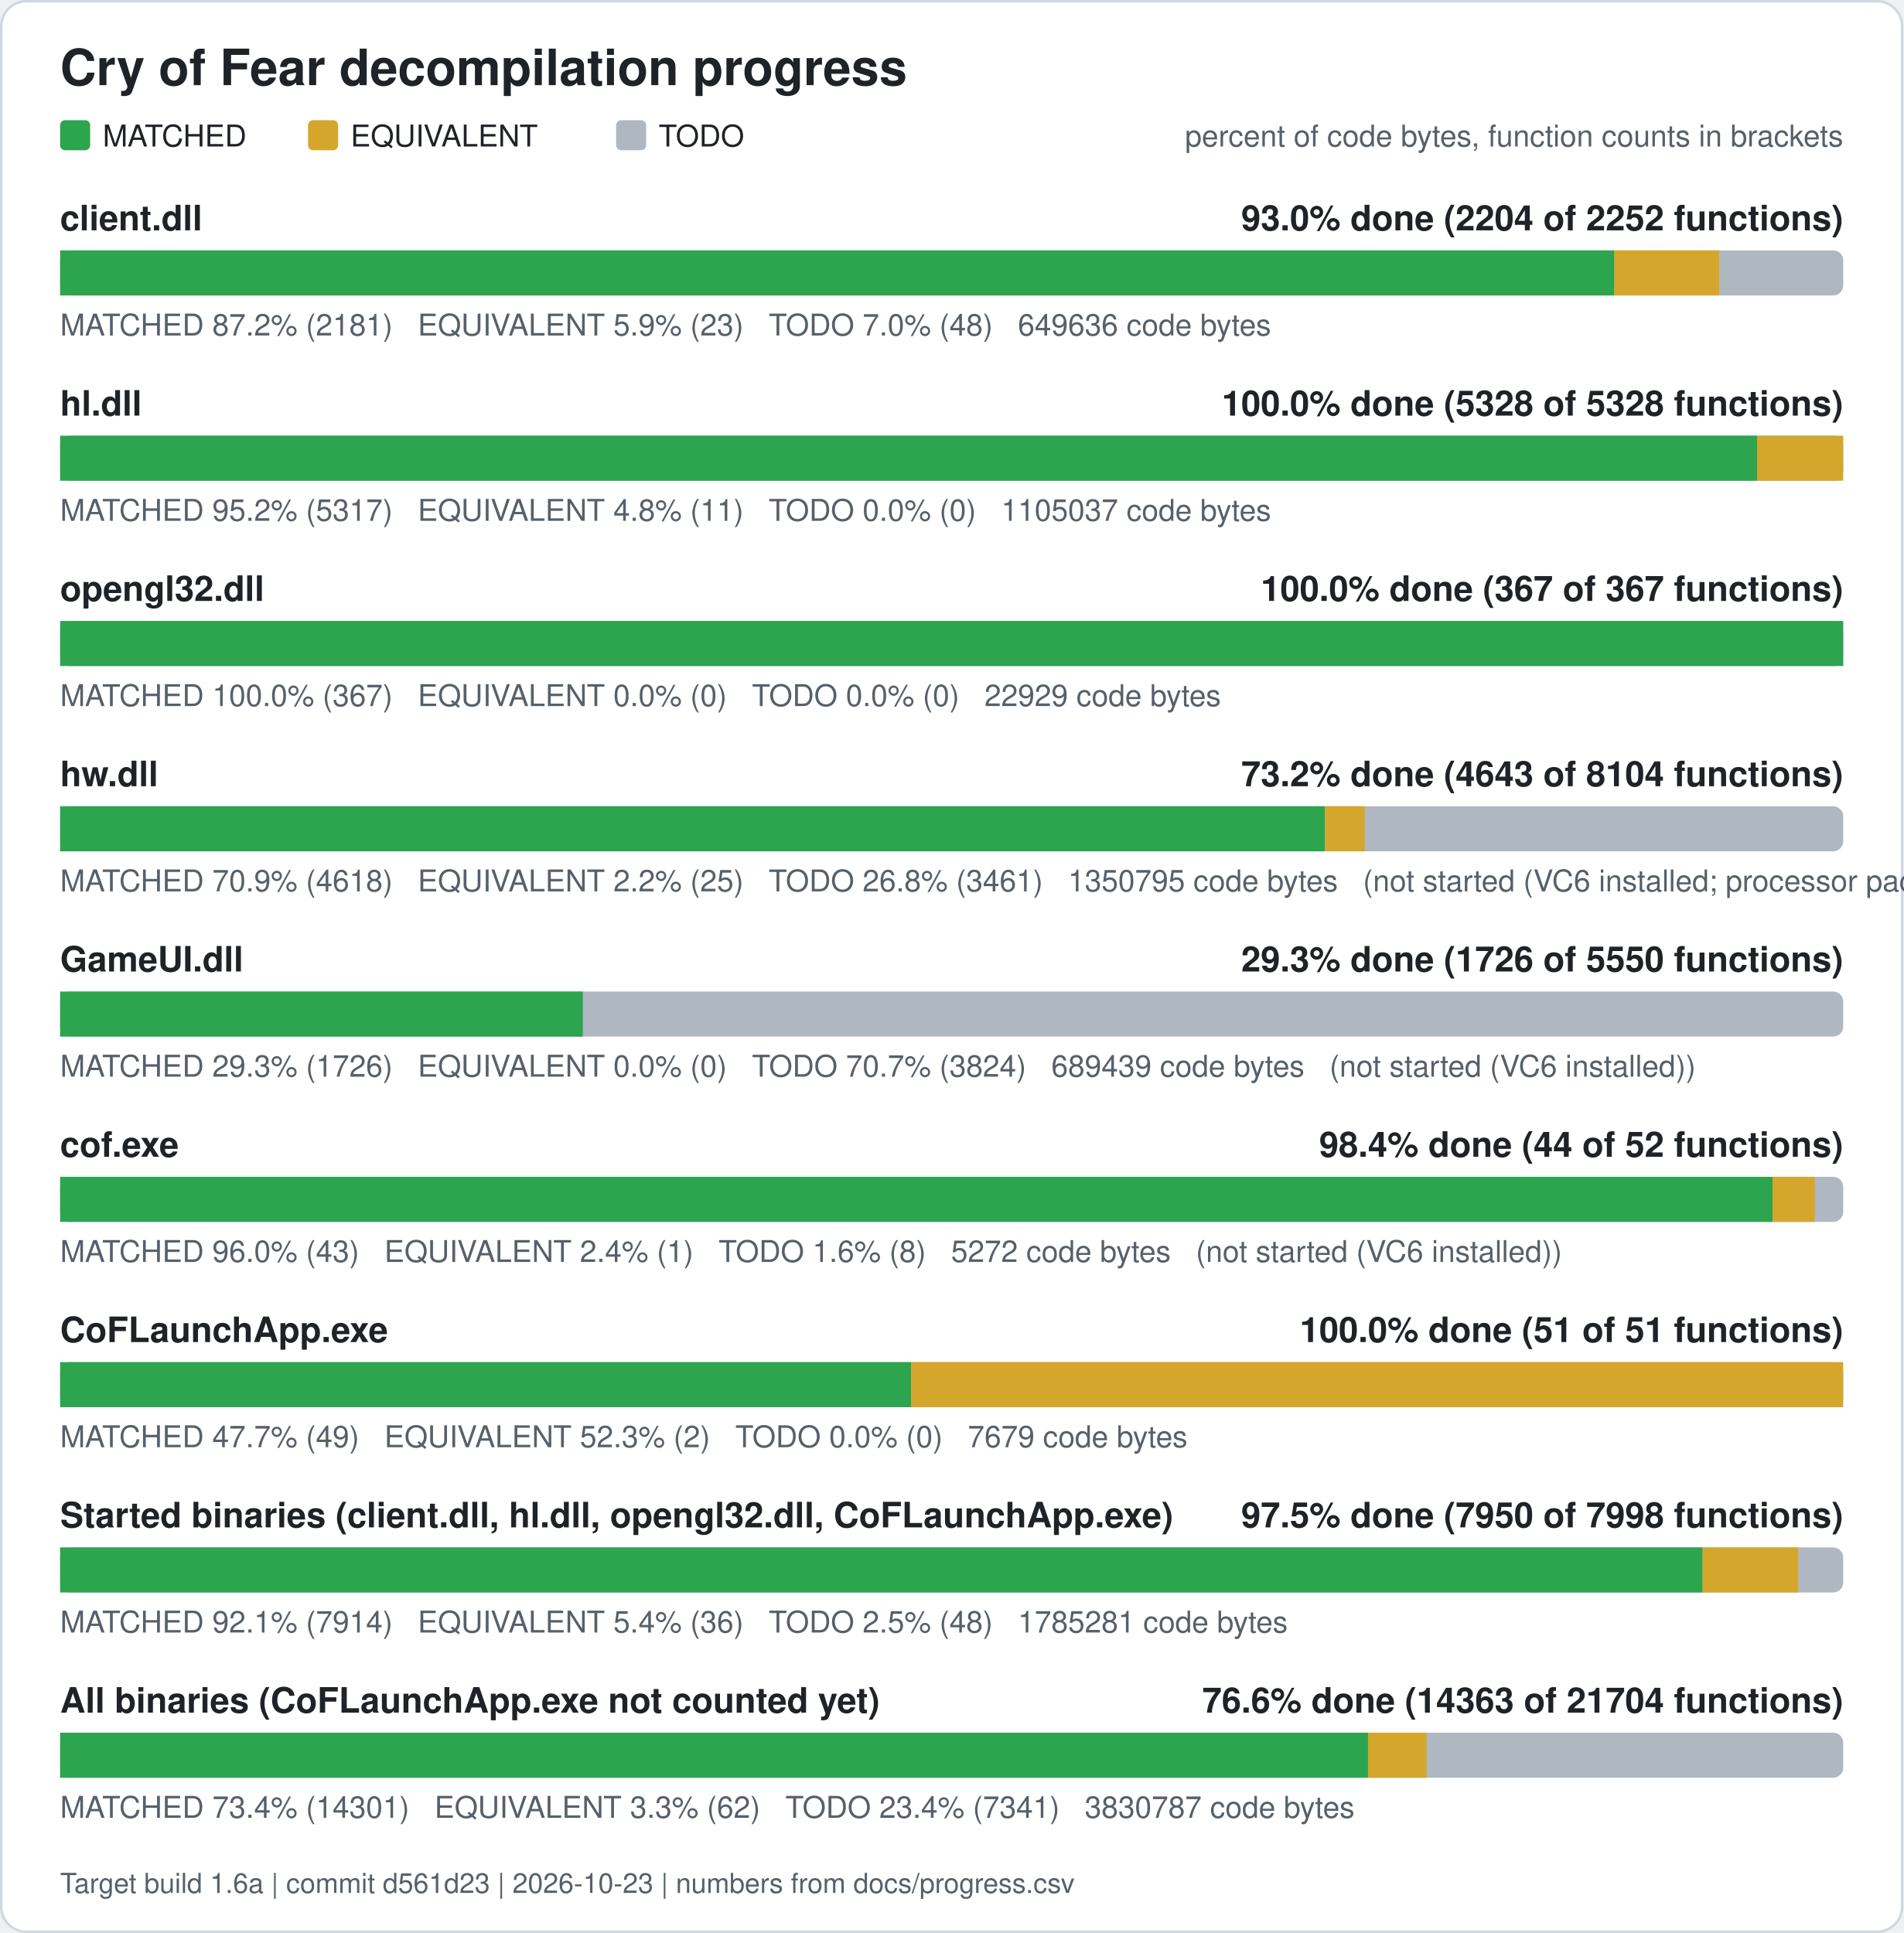
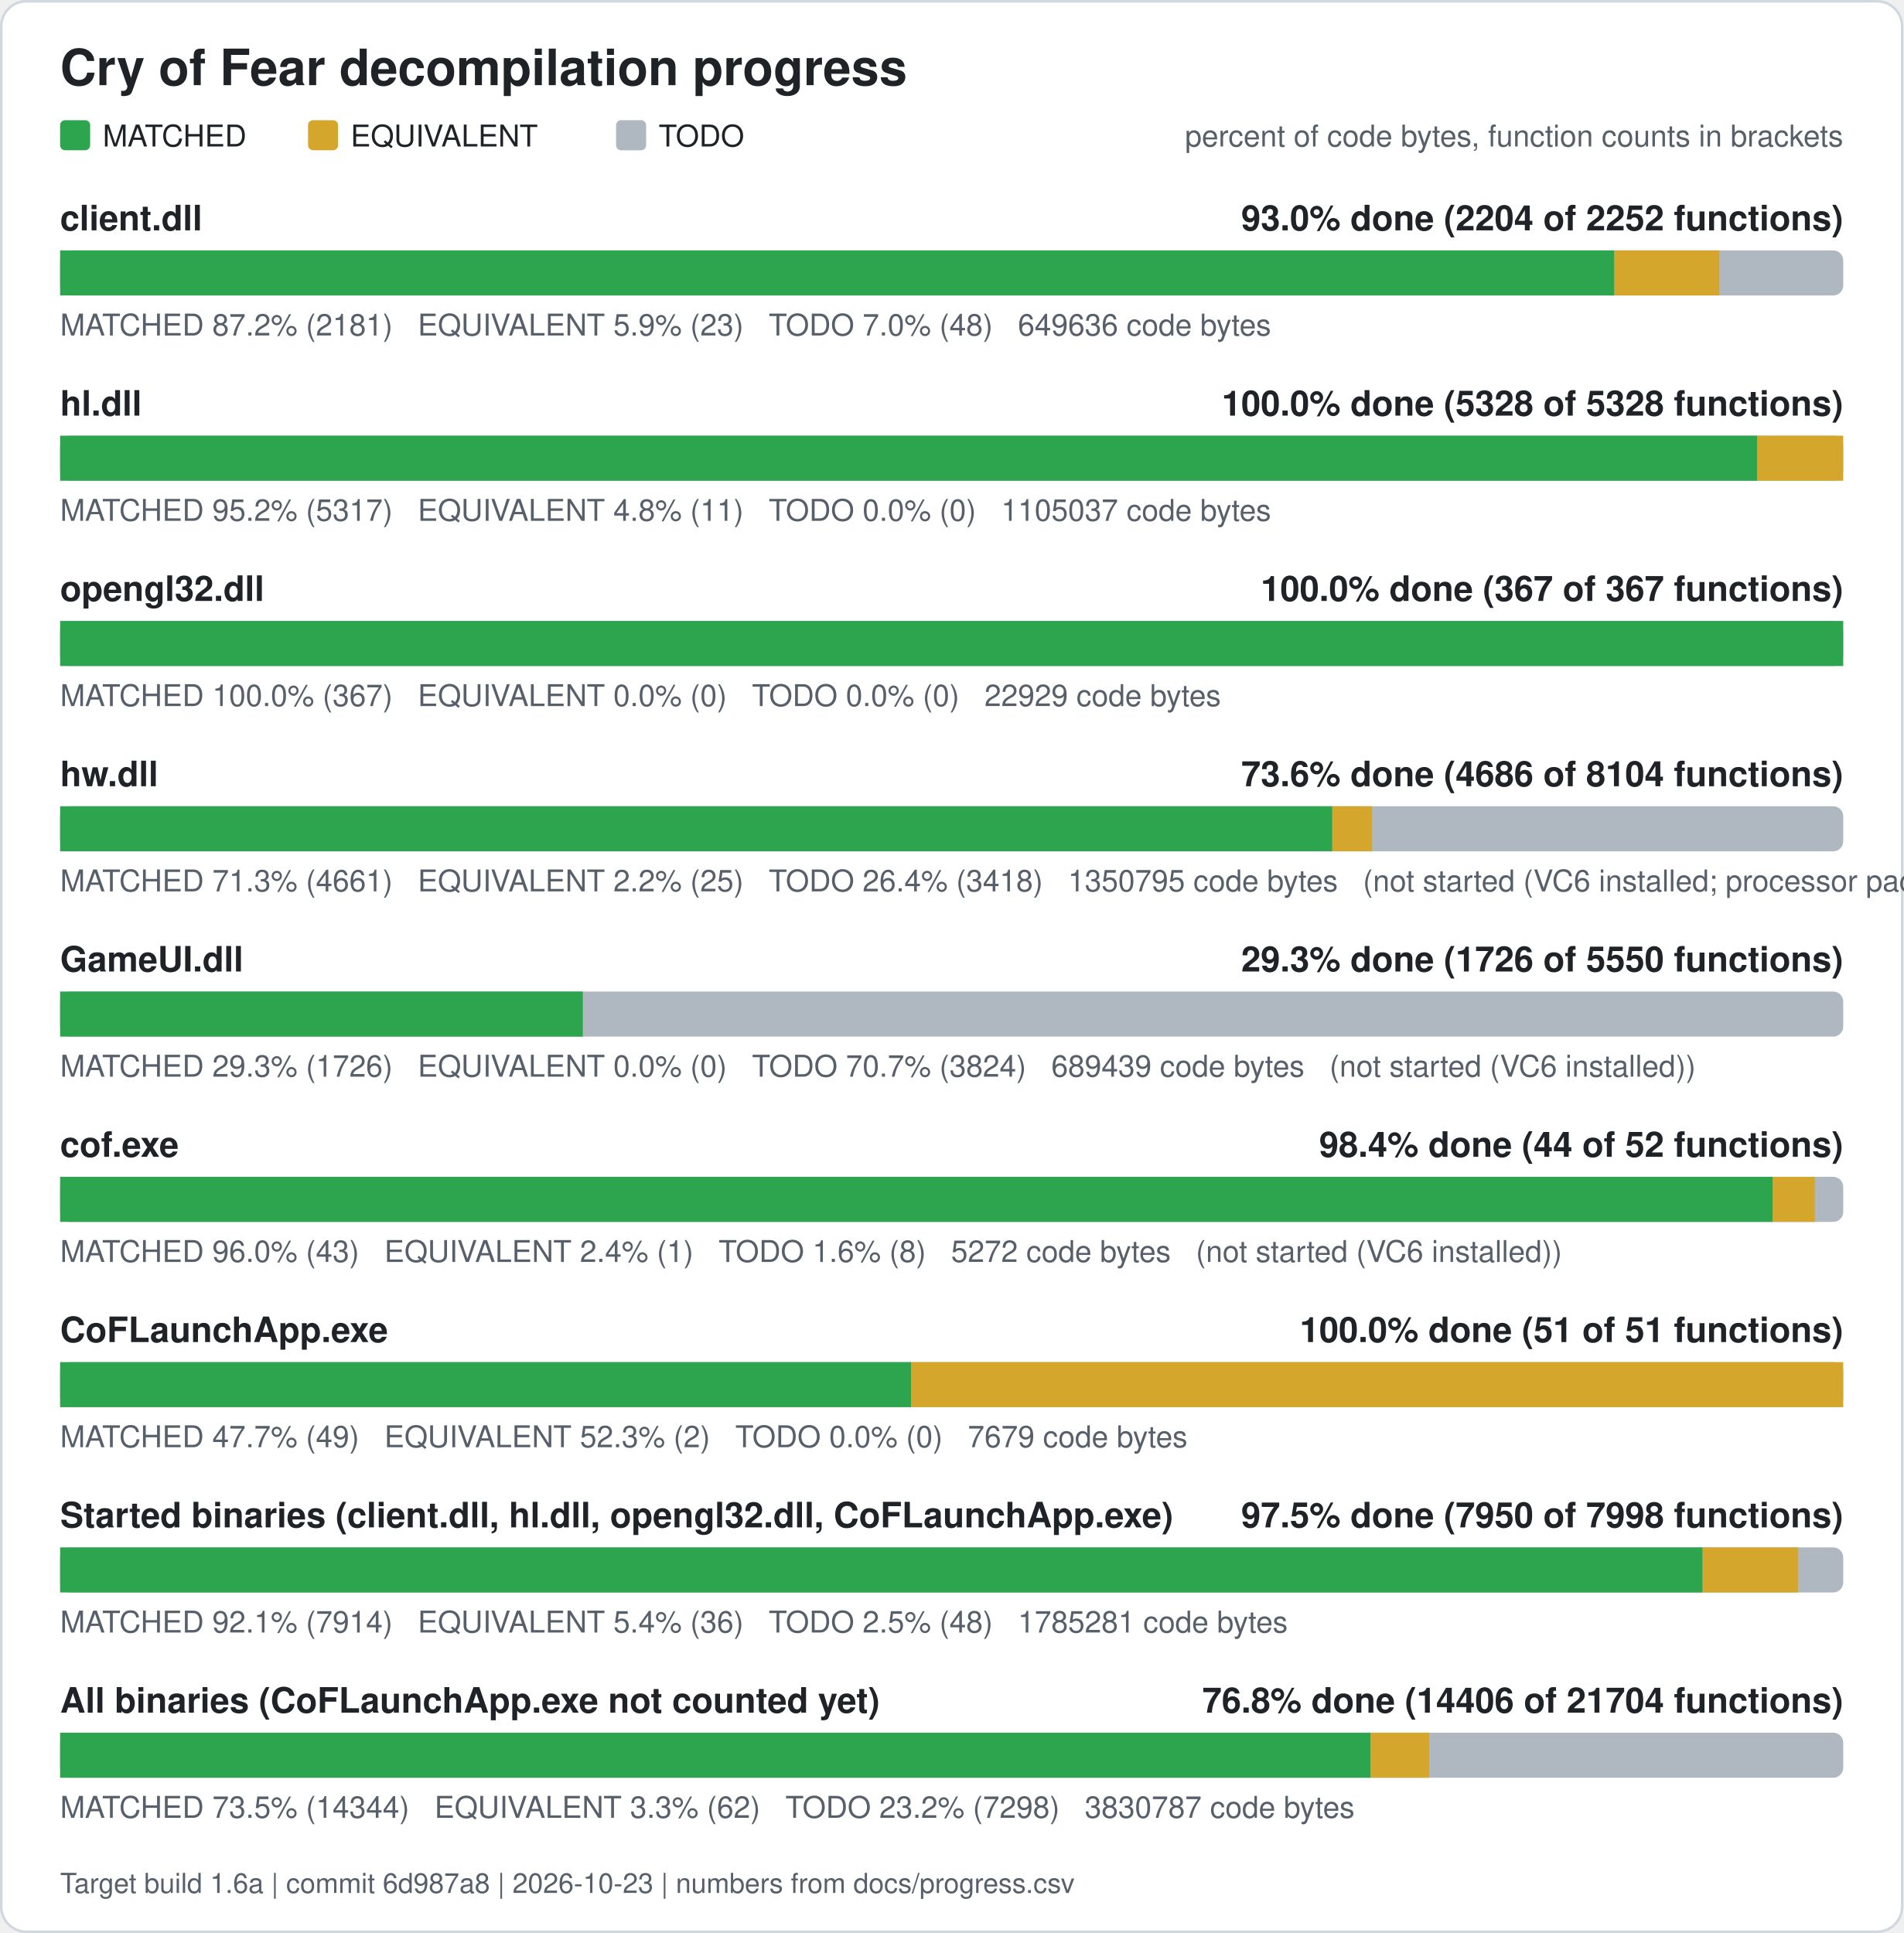
<svg xmlns="http://www.w3.org/2000/svg" width="760" height="772" viewBox="0 0 760 772" role="img" aria-label="Cry of Fear decompilation progress">
  <rect x="0.5" y="0.5" width="759" height="771" rx="10" fill="#ffffff" stroke="#d0d7de" />
  <text x="24" y="34" font-family="Segoe UI, Helvetica, Arial, sans-serif" font-size="20" font-weight="600" fill="#1f2328">Cry of Fear decompilation progress</text>
  <rect x="24" y="48" width="12" height="12" rx="2" fill="#2da44e" />
  <text x="41" y="58.5" font-family="Segoe UI, Helvetica, Arial, sans-serif" font-size="12" fill="#1f2328">MATCHED</text>
  <rect x="123" y="48" width="12" height="12" rx="2" fill="#d4a72c" />
  <text x="140" y="58.5" font-family="Segoe UI, Helvetica, Arial, sans-serif" font-size="12" fill="#1f2328">EQUIVALENT</text>
  <rect x="246" y="48" width="12" height="12" rx="2" fill="#afb8c1" />
  <text x="263" y="58.5" font-family="Segoe UI, Helvetica, Arial, sans-serif" font-size="12" fill="#1f2328">TODO</text>
  <text x="736" y="58.5" font-family="Segoe UI, Helvetica, Arial, sans-serif" font-size="12" fill="#57606a" text-anchor="end">percent of code bytes, function counts in brackets</text>
  <text x="24" y="92" font-family="Segoe UI, Helvetica, Arial, sans-serif" font-size="14" font-weight="600" fill="#1f2328">client.dll</text>
  <text x="736" y="92" font-family="Segoe UI, Helvetica, Arial, sans-serif" font-size="14" font-weight="600" fill="#1f2328" text-anchor="end">93.0% done (2204 of 2252 functions)</text>
  <rect x="24" y="100" width="712" height="18" rx="4" fill="#afb8c1" />
  <rect x="24.00" y="100" width="620.61" height="18" fill="#2da44e" />
  <rect x="644.61" y="100" width="41.89" height="18" fill="#d4a72c" />
  <text x="24" y="134" font-family="Segoe UI, Helvetica, Arial, sans-serif" font-size="12" fill="#57606a" xml:space="preserve">MATCHED 87.2% (2181)   EQUIVALENT 5.9% (23)   TODO 7.0% (48)   649636 code bytes</text>
  <text x="24" y="166" font-family="Segoe UI, Helvetica, Arial, sans-serif" font-size="14" font-weight="600" fill="#1f2328">hl.dll</text>
  <text x="736" y="166" font-family="Segoe UI, Helvetica, Arial, sans-serif" font-size="14" font-weight="600" fill="#1f2328" text-anchor="end">100.0% done (5328 of 5328 functions)</text>
  <rect x="24" y="174" width="712" height="18" rx="4" fill="#afb8c1" />
  <rect x="24.00" y="174" width="677.61" height="18" fill="#2da44e" />
  <rect x="701.61" y="174" width="34.39" height="18" fill="#d4a72c" />
  <text x="24" y="208" font-family="Segoe UI, Helvetica, Arial, sans-serif" font-size="12" fill="#57606a" xml:space="preserve">MATCHED 95.2% (5317)   EQUIVALENT 4.8% (11)   TODO 0.0% (0)   1105037 code bytes</text>
  <text x="24" y="240" font-family="Segoe UI, Helvetica, Arial, sans-serif" font-size="14" font-weight="600" fill="#1f2328">opengl32.dll</text>
  <text x="736" y="240" font-family="Segoe UI, Helvetica, Arial, sans-serif" font-size="14" font-weight="600" fill="#1f2328" text-anchor="end">100.0% done (367 of 367 functions)</text>
  <rect x="24" y="248" width="712" height="18" rx="4" fill="#afb8c1" />
  <rect x="24.00" y="248" width="712.00" height="18" fill="#2da44e" />
  <text x="24" y="282" font-family="Segoe UI, Helvetica, Arial, sans-serif" font-size="12" fill="#57606a" xml:space="preserve">MATCHED 100.0% (367)   EQUIVALENT 0.0% (0)   TODO 0.0% (0)   22929 code bytes</text>
  <text x="24" y="314" font-family="Segoe UI, Helvetica, Arial, sans-serif" font-size="14" font-weight="600" fill="#1f2328">hw.dll</text>
-   <text x="736" y="314" font-family="Segoe UI, Helvetica, Arial, sans-serif" font-size="14" font-weight="600" fill="#1f2328" text-anchor="end">73.2% done (4643 of 8104 functions)</text>
+   <text x="736" y="314" font-family="Segoe UI, Helvetica, Arial, sans-serif" font-size="14" font-weight="600" fill="#1f2328" text-anchor="end">73.6% done (4686 of 8104 functions)</text>
  <rect x="24" y="322" width="712" height="18" rx="4" fill="#afb8c1" />
-   <rect x="24.00" y="322" width="505.09" height="18" fill="#2da44e" />
-   <rect x="529.09" y="322" width="15.87" height="18" fill="#d4a72c" />
-   <text x="24" y="356" font-family="Segoe UI, Helvetica, Arial, sans-serif" font-size="12" fill="#57606a" xml:space="preserve">MATCHED 70.9% (4618)   EQUIVALENT 2.2% (25)   TODO 26.8% (3461)   1350795 code bytes   (not started (VC6 installed; processor pack and VS 2005 objects need those compilers))</text>
+   <rect x="24.00" y="322" width="507.99" height="18" fill="#2da44e" />
+   <rect x="531.99" y="322" width="15.87" height="18" fill="#d4a72c" />
+   <text x="24" y="356" font-family="Segoe UI, Helvetica, Arial, sans-serif" font-size="12" fill="#57606a" xml:space="preserve">MATCHED 71.3% (4661)   EQUIVALENT 2.2% (25)   TODO 26.4% (3418)   1350795 code bytes   (not started (VC6 installed; processor pack and VS 2005 objects need those compilers))</text>
  <text x="24" y="388" font-family="Segoe UI, Helvetica, Arial, sans-serif" font-size="14" font-weight="600" fill="#1f2328">GameUI.dll</text>
  <text x="736" y="388" font-family="Segoe UI, Helvetica, Arial, sans-serif" font-size="14" font-weight="600" fill="#1f2328" text-anchor="end">29.3% done (1726 of 5550 functions)</text>
  <rect x="24" y="396" width="712" height="18" rx="4" fill="#afb8c1" />
  <rect x="24.00" y="396" width="208.71" height="18" fill="#2da44e" />
  <text x="24" y="430" font-family="Segoe UI, Helvetica, Arial, sans-serif" font-size="12" fill="#57606a" xml:space="preserve">MATCHED 29.3% (1726)   EQUIVALENT 0.0% (0)   TODO 70.7% (3824)   689439 code bytes   (not started (VC6 installed))</text>
  <text x="24" y="462" font-family="Segoe UI, Helvetica, Arial, sans-serif" font-size="14" font-weight="600" fill="#1f2328">cof.exe</text>
  <text x="736" y="462" font-family="Segoe UI, Helvetica, Arial, sans-serif" font-size="14" font-weight="600" fill="#1f2328" text-anchor="end">98.4% done (44 of 52 functions)</text>
  <rect x="24" y="470" width="712" height="18" rx="4" fill="#afb8c1" />
  <rect x="24.00" y="470" width="683.77" height="18" fill="#2da44e" />
  <rect x="707.77" y="470" width="16.88" height="18" fill="#d4a72c" />
  <text x="24" y="504" font-family="Segoe UI, Helvetica, Arial, sans-serif" font-size="12" fill="#57606a" xml:space="preserve">MATCHED 96.0% (43)   EQUIVALENT 2.4% (1)   TODO 1.6% (8)   5272 code bytes   (not started (VC6 installed))</text>
  <text x="24" y="536" font-family="Segoe UI, Helvetica, Arial, sans-serif" font-size="14" font-weight="600" fill="#1f2328">CoFLaunchApp.exe</text>
  <text x="736" y="536" font-family="Segoe UI, Helvetica, Arial, sans-serif" font-size="14" font-weight="600" fill="#1f2328" text-anchor="end">100.0% done (51 of 51 functions)</text>
  <rect x="24" y="544" width="712" height="18" rx="4" fill="#afb8c1" />
  <rect x="24.00" y="544" width="339.82" height="18" fill="#2da44e" />
  <rect x="363.82" y="544" width="372.18" height="18" fill="#d4a72c" />
  <text x="24" y="578" font-family="Segoe UI, Helvetica, Arial, sans-serif" font-size="12" fill="#57606a" xml:space="preserve">MATCHED 47.7% (49)   EQUIVALENT 52.3% (2)   TODO 0.0% (0)   7679 code bytes</text>
  <text x="24" y="610" font-family="Segoe UI, Helvetica, Arial, sans-serif" font-size="14" font-weight="600" fill="#1f2328">Started binaries (client.dll, hl.dll, opengl32.dll, CoFLaunchApp.exe)</text>
  <text x="736" y="610" font-family="Segoe UI, Helvetica, Arial, sans-serif" font-size="14" font-weight="600" fill="#1f2328" text-anchor="end">97.5% done (7950 of 7998 functions)</text>
  <rect x="24" y="618" width="712" height="18" rx="4" fill="#afb8c1" />
  <rect x="24.00" y="618" width="655.86" height="18" fill="#2da44e" />
  <rect x="679.86" y="618" width="38.13" height="18" fill="#d4a72c" />
  <text x="24" y="652" font-family="Segoe UI, Helvetica, Arial, sans-serif" font-size="12" fill="#57606a" xml:space="preserve">MATCHED 92.1% (7914)   EQUIVALENT 5.4% (36)   TODO 2.5% (48)   1785281 code bytes</text>
  <text x="24" y="684" font-family="Segoe UI, Helvetica, Arial, sans-serif" font-size="14" font-weight="600" fill="#1f2328">All binaries (CoFLaunchApp.exe not counted yet)</text>
-   <text x="736" y="684" font-family="Segoe UI, Helvetica, Arial, sans-serif" font-size="14" font-weight="600" fill="#1f2328" text-anchor="end">76.6% done (14363 of 21704 functions)</text>
+   <text x="736" y="684" font-family="Segoe UI, Helvetica, Arial, sans-serif" font-size="14" font-weight="600" fill="#1f2328" text-anchor="end">76.8% done (14406 of 21704 functions)</text>
  <rect x="24" y="692" width="712" height="18" rx="4" fill="#afb8c1" />
-   <rect x="24.00" y="692" width="522.26" height="18" fill="#2da44e" />
-   <rect x="546.26" y="692" width="23.39" height="18" fill="#d4a72c" />
-   <text x="24" y="726" font-family="Segoe UI, Helvetica, Arial, sans-serif" font-size="12" fill="#57606a" xml:space="preserve">MATCHED 73.4% (14301)   EQUIVALENT 3.3% (62)   TODO 23.4% (7341)   3830787 code bytes</text>
-   <text x="24" y="756" font-family="Segoe UI, Helvetica, Arial, sans-serif" font-size="11" fill="#57606a">Target build 1.6a | commit d561d23 | 2026-10-23 | numbers from docs/progress.csv</text>
+   <rect x="24.00" y="692" width="523.28" height="18" fill="#2da44e" />
+   <rect x="547.28" y="692" width="23.39" height="18" fill="#d4a72c" />
+   <text x="24" y="726" font-family="Segoe UI, Helvetica, Arial, sans-serif" font-size="12" fill="#57606a" xml:space="preserve">MATCHED 73.5% (14344)   EQUIVALENT 3.3% (62)   TODO 23.2% (7298)   3830787 code bytes</text>
+   <text x="24" y="756" font-family="Segoe UI, Helvetica, Arial, sans-serif" font-size="11" fill="#57606a">Target build 1.6a | commit 6d987a8 | 2026-10-23 | numbers from docs/progress.csv</text>
</svg>
